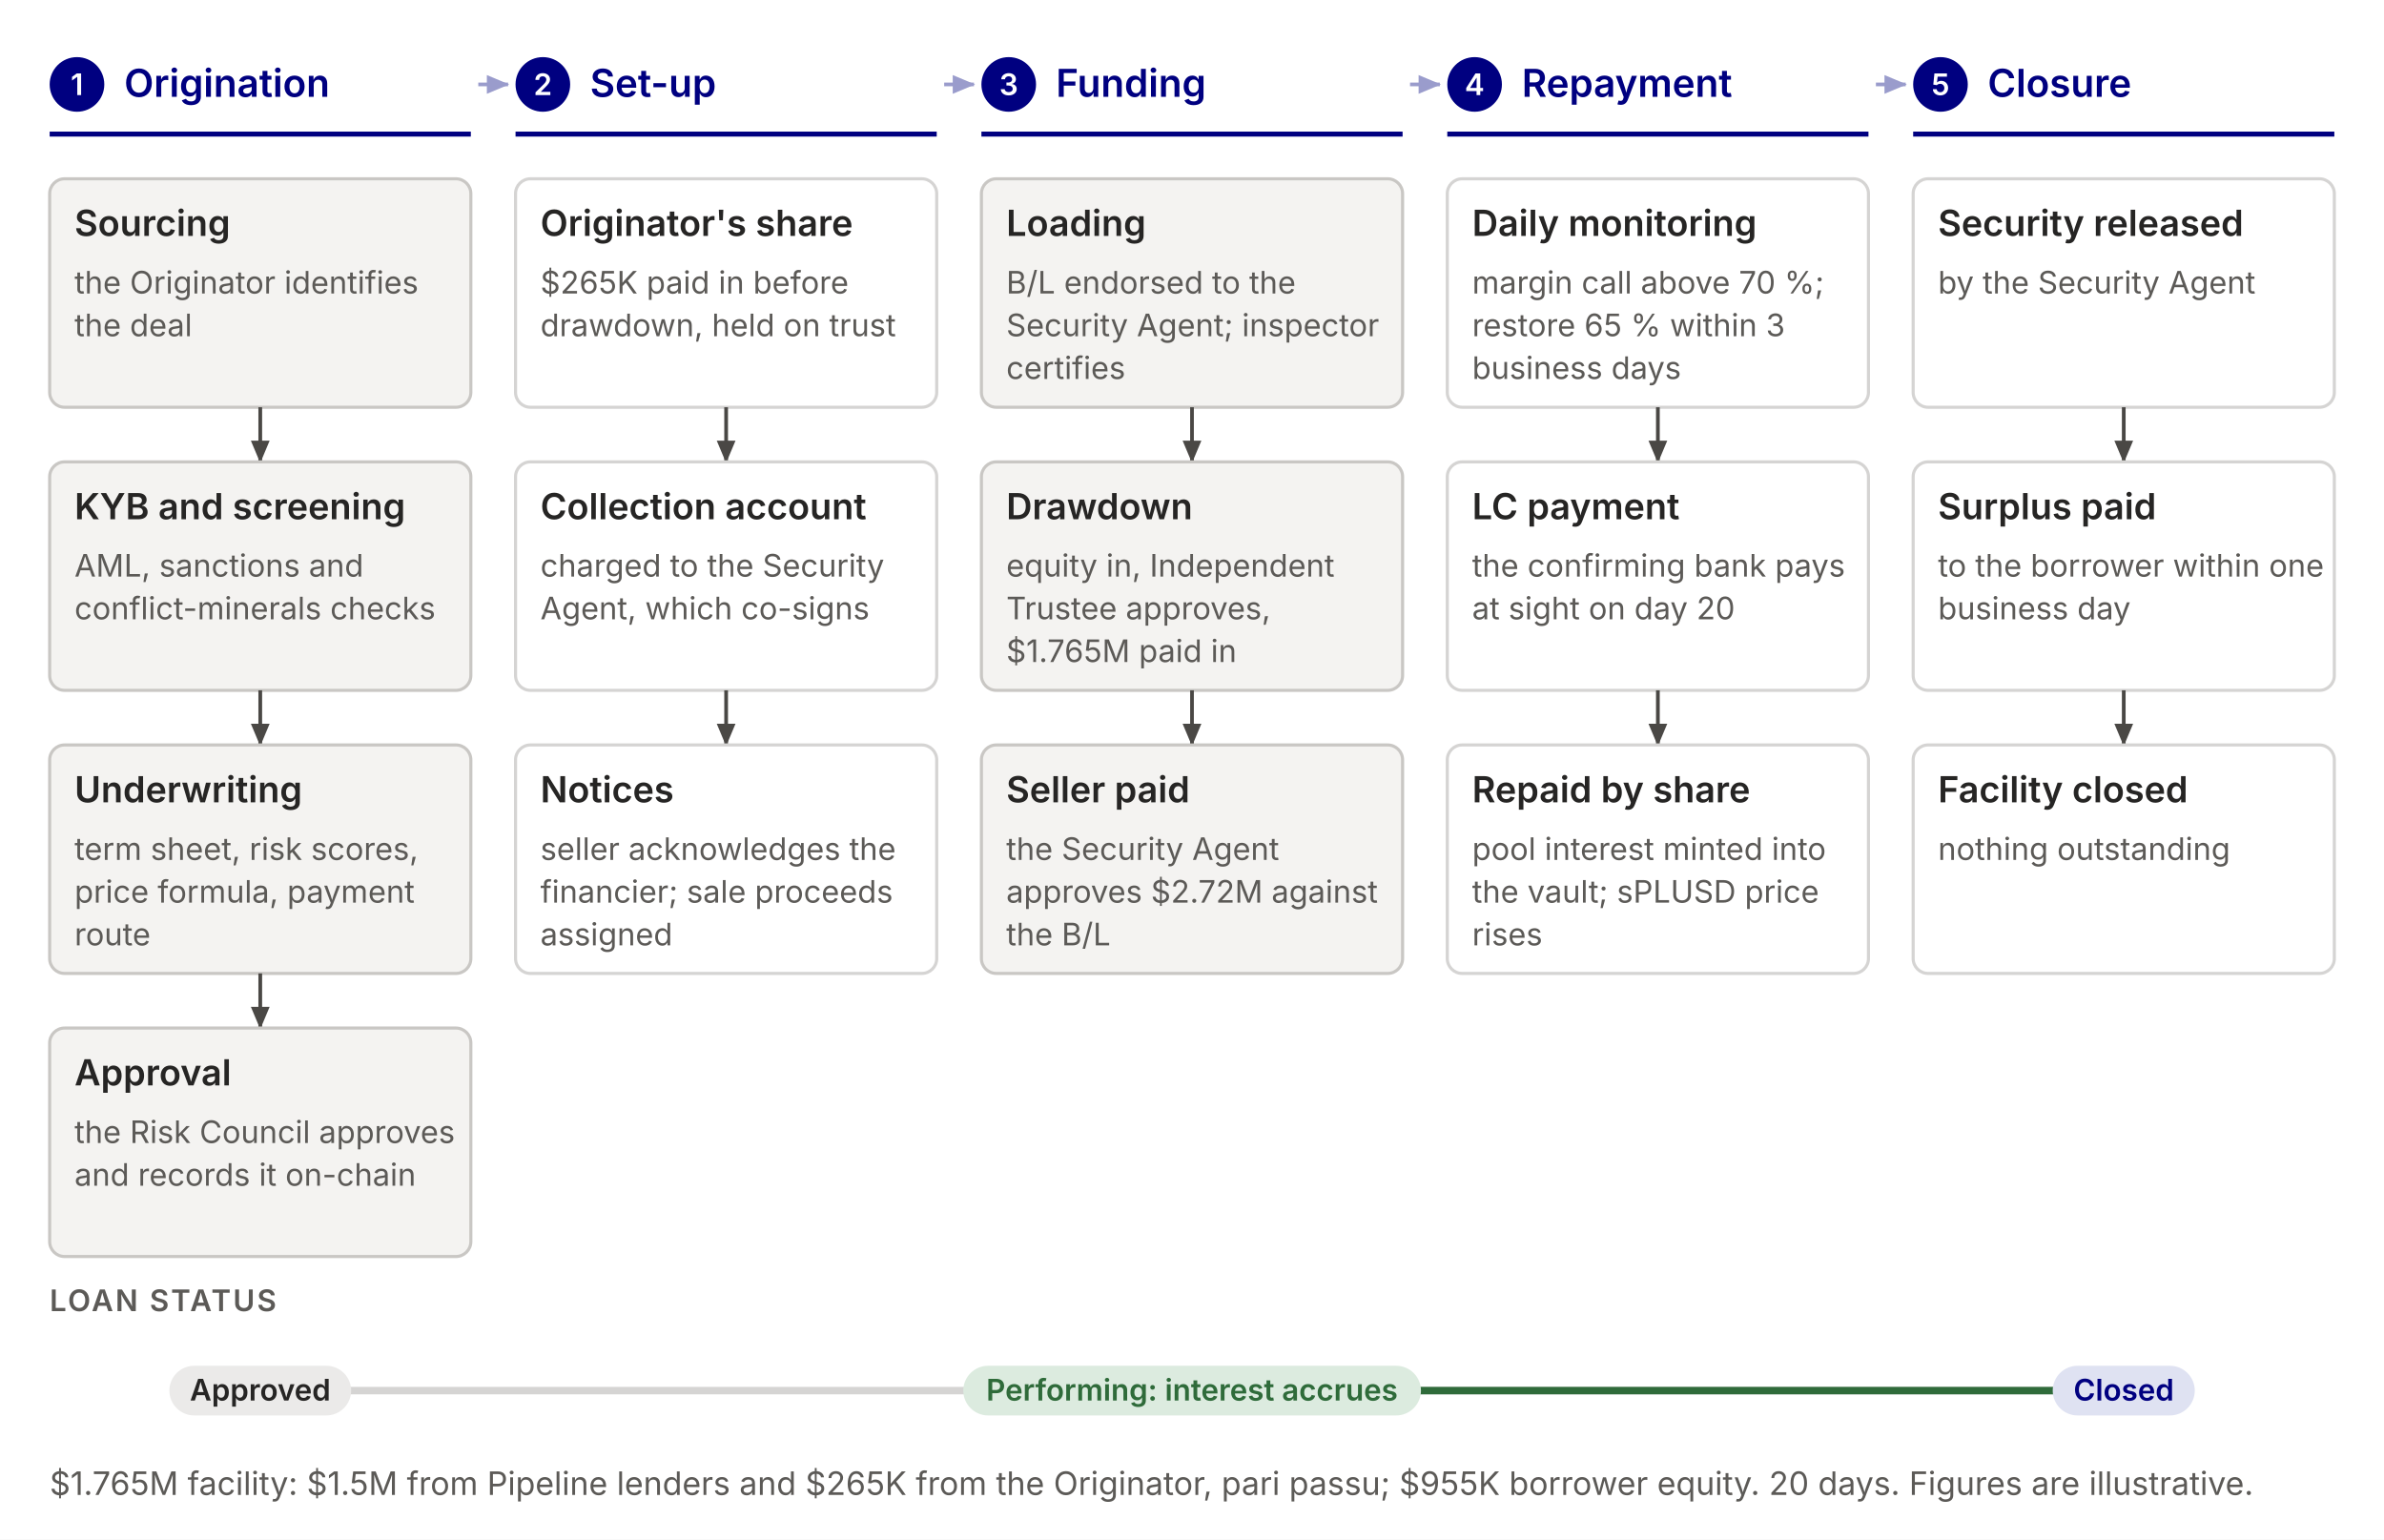
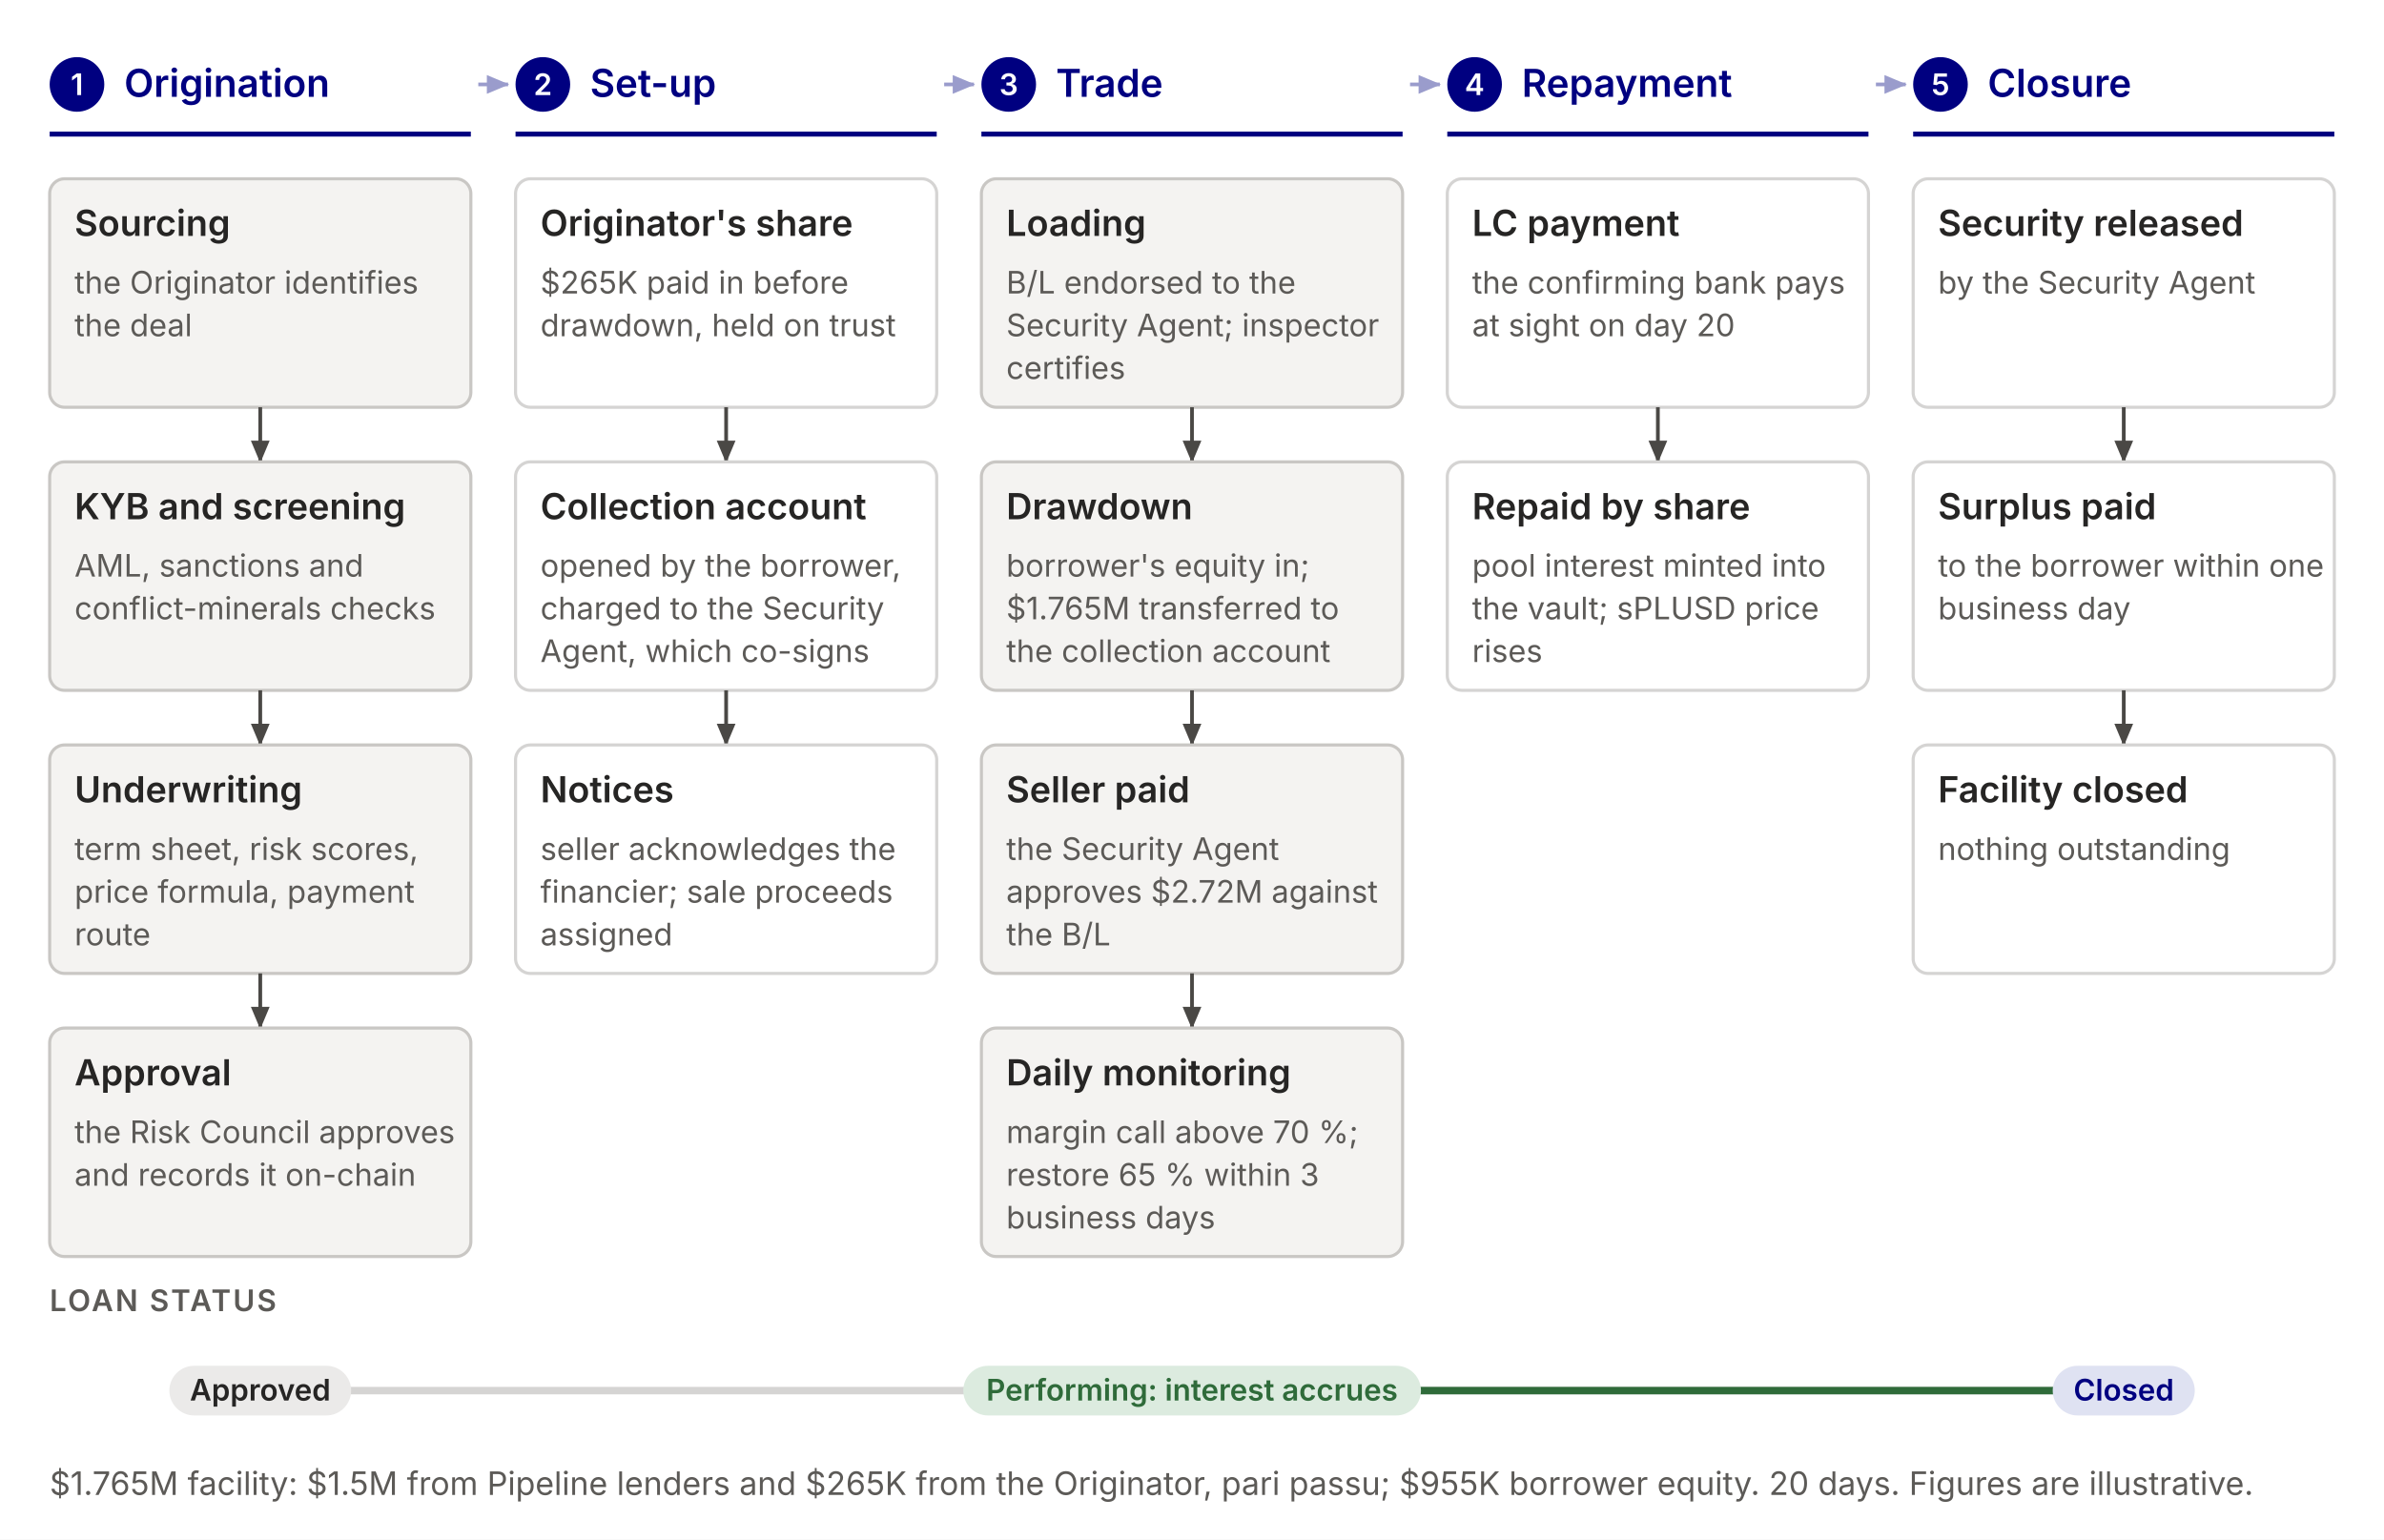
- <svg xmlns="http://www.w3.org/2000/svg" width="960" height="620" viewBox="0 0 960 620" role="img" aria-label="Reference transaction lifecycle: origination, set-up of the collection account and notices, funding against the bills of lading, repayment from the LC with interest minted into the vault, and closure." font-family="Graphik LC, Inter, Helvetica Neue, Helvetica, Arial, sans-serif">
+ <svg xmlns="http://www.w3.org/2000/svg" width="960" height="620" viewBox="0 0 960 620" role="img" aria-label="Reference transaction lifecycle: origination; set-up of the Originator's share, the collection account and notices; the trade: loading, drawdown, payment to the seller and daily monitoring; repayment from the LC with interest minted into the vault; and closure." font-family="Graphik LC, Inter, Helvetica Neue, Helvetica, Arial, sans-serif">
  <defs>
    <marker id="m4a4845" viewBox="0 0 10 10" refX="9.5" refY="5" markerWidth="9" markerHeight="9" markerUnits="userSpaceOnUse" orient="auto-start-reverse">
      <path d="M0 0.8 L10 5 L0 9.2 z" fill="#4a4845" />
    </marker>
    <marker id="m9a9ccc" viewBox="0 0 10 10" refX="9.5" refY="5" markerWidth="9" markerHeight="9" markerUnits="userSpaceOnUse" orient="auto-start-reverse">
      <path d="M0 0.8 L10 5 L0 9.2 z" fill="#9a9ccc" />
    </marker>
  </defs>
  <rect width="960" height="620" fill="#ffffff" />
  <circle cx="31.0" cy="34.0" r="11" fill="#000080" />
  <text x="31.0" y="38.3" font-size="12" fill="#ffffff" font-weight="600" text-anchor="middle">1</text>
  <text x="50.0" y="39.0" font-size="15.5" fill="#000080" font-weight="600">Origination</text>
  <path d="M 192.6 34.0 L 204.6 34.0" fill="none" stroke="#9a9ccc" stroke-width="1.5" marker-end="url(#m9a9ccc)" stroke-linejoin="round" />
  <line x1="20.0" y1="54" x2="189.6" y2="54" stroke="#000080" stroke-width="2" />
  <rect x="20.0" y="72.0" width="169.6" height="92.0" rx="6" fill="#f4f3f1" stroke="#c9c7c4" stroke-width="1.25" />
  <text x="30.0" y="95.0" font-size="14.5" fill="#262524" font-weight="600">Sourcing</text>
  <text x="30.0" y="118.2" font-size="12.5" fill="#5c5a57">the Originator identifies</text>
  <text x="30.0" y="135.4" font-size="12.5" fill="#5c5a57">the deal</text>
  <path d="M 104.8 164.0 L 104.8 186.0" fill="none" stroke="#4a4845" stroke-width="1.5" marker-end="url(#m4a4845)" stroke-linejoin="round" />
  <rect x="20.0" y="186.0" width="169.6" height="92.0" rx="6" fill="#f4f3f1" stroke="#c9c7c4" stroke-width="1.25" />
  <text x="30.0" y="209.1" font-size="14.5" fill="#262524" font-weight="600">KYB and screening</text>
  <text x="30.0" y="232.2" font-size="12.5" fill="#5c5a57">AML, sanctions and</text>
  <text x="30.0" y="249.4" font-size="12.5" fill="#5c5a57">conflict-minerals checks</text>
  <path d="M 104.8 278.0 L 104.8 300.0" fill="none" stroke="#4a4845" stroke-width="1.5" marker-end="url(#m4a4845)" stroke-linejoin="round" />
  <rect x="20.0" y="300.0" width="169.6" height="92.0" rx="6" fill="#f4f3f1" stroke="#c9c7c4" stroke-width="1.25" />
  <text x="30.0" y="323.1" font-size="14.5" fill="#262524" font-weight="600">Underwriting</text>
  <text x="30.0" y="346.3" font-size="12.5" fill="#5c5a57">term sheet, risk scores,</text>
  <text x="30.0" y="363.5" font-size="12.5" fill="#5c5a57">price formula, payment</text>
  <text x="30.0" y="380.7" font-size="12.5" fill="#5c5a57">route</text>
  <path d="M 104.8 392.0 L 104.8 414.0" fill="none" stroke="#4a4845" stroke-width="1.5" marker-end="url(#m4a4845)" stroke-linejoin="round" />
  <rect x="20.0" y="414.0" width="169.6" height="92.0" rx="6" fill="#f4f3f1" stroke="#c9c7c4" stroke-width="1.25" />
  <text x="30.0" y="437.1" font-size="14.5" fill="#262524" font-weight="600">Approval</text>
  <text x="30.0" y="460.3" font-size="12.5" fill="#5c5a57">the Risk Council approves</text>
  <text x="30.0" y="477.5" font-size="12.5" fill="#5c5a57">and records it on-chain</text>
  <circle cx="218.6" cy="34.0" r="11" fill="#000080" />
  <text x="218.6" y="38.3" font-size="12" fill="#ffffff" font-weight="600" text-anchor="middle">2</text>
  <text x="237.6" y="39.0" font-size="15.5" fill="#000080" font-weight="600">Set-up</text>
  <path d="M 380.2 34.0 L 392.2 34.0" fill="none" stroke="#9a9ccc" stroke-width="1.5" marker-end="url(#m9a9ccc)" stroke-linejoin="round" />
  <line x1="207.6" y1="54" x2="377.2" y2="54" stroke="#000080" stroke-width="2" />
  <rect x="207.6" y="72.0" width="169.6" height="92.0" rx="6" fill="#ffffff" stroke="#d5d4d3" stroke-width="1.25" />
  <text x="217.6" y="95.0" font-size="14.5" fill="#262524" font-weight="600">Originator's share</text>
  <text x="217.6" y="118.2" font-size="12.5" fill="#5c5a57">$265K paid in before</text>
  <text x="217.6" y="135.4" font-size="12.5" fill="#5c5a57">drawdown, held on trust</text>
  <path d="M 292.4 164.0 L 292.4 186.0" fill="none" stroke="#4a4845" stroke-width="1.5" marker-end="url(#m4a4845)" stroke-linejoin="round" />
  <rect x="207.6" y="186.0" width="169.6" height="92.0" rx="6" fill="#ffffff" stroke="#d5d4d3" stroke-width="1.25" />
  <text x="217.6" y="209.1" font-size="14.5" fill="#262524" font-weight="600">Collection account</text>
-   <text x="217.6" y="232.2" font-size="12.5" fill="#5c5a57">charged to the Security</text>
-   <text x="217.6" y="249.4" font-size="12.5" fill="#5c5a57">Agent, which co-signs</text>
+   <text x="217.6" y="232.2" font-size="12.5" fill="#5c5a57">opened by the borrower,</text>
+   <text x="217.6" y="249.4" font-size="12.5" fill="#5c5a57">charged to the Security</text>
+   <text x="217.6" y="266.6" font-size="12.5" fill="#5c5a57">Agent, which co-signs</text>
  <path d="M 292.4 278.0 L 292.4 300.0" fill="none" stroke="#4a4845" stroke-width="1.5" marker-end="url(#m4a4845)" stroke-linejoin="round" />
  <rect x="207.6" y="300.0" width="169.6" height="92.0" rx="6" fill="#ffffff" stroke="#d5d4d3" stroke-width="1.25" />
  <text x="217.6" y="323.1" font-size="14.5" fill="#262524" font-weight="600">Notices</text>
  <text x="217.6" y="346.3" font-size="12.5" fill="#5c5a57">seller acknowledges the</text>
  <text x="217.6" y="363.5" font-size="12.5" fill="#5c5a57">financier; sale proceeds</text>
  <text x="217.6" y="380.7" font-size="12.5" fill="#5c5a57">assigned</text>
  <circle cx="406.2" cy="34.0" r="11" fill="#000080" />
  <text x="406.2" y="38.3" font-size="12" fill="#ffffff" font-weight="600" text-anchor="middle">3</text>
-   <text x="425.2" y="39.0" font-size="15.5" fill="#000080" font-weight="600">Funding</text>
+   <text x="425.2" y="39.0" font-size="15.5" fill="#000080" font-weight="600">Trade</text>
  <path d="M 567.8 34.0 L 579.8 34.0" fill="none" stroke="#9a9ccc" stroke-width="1.5" marker-end="url(#m9a9ccc)" stroke-linejoin="round" />
  <line x1="395.2" y1="54" x2="564.8" y2="54" stroke="#000080" stroke-width="2" />
  <rect x="395.2" y="72.0" width="169.6" height="92.0" rx="6" fill="#f4f3f1" stroke="#c9c7c4" stroke-width="1.25" />
  <text x="405.2" y="95.0" font-size="14.5" fill="#262524" font-weight="600">Loading</text>
  <text x="405.2" y="118.2" font-size="12.5" fill="#5c5a57">B/L endorsed to the</text>
  <text x="405.2" y="135.4" font-size="12.5" fill="#5c5a57">Security Agent; inspector</text>
  <text x="405.2" y="152.6" font-size="12.5" fill="#5c5a57">certifies</text>
  <path d="M 480.0 164.0 L 480.0 186.0" fill="none" stroke="#4a4845" stroke-width="1.5" marker-end="url(#m4a4845)" stroke-linejoin="round" />
  <rect x="395.2" y="186.0" width="169.6" height="92.0" rx="6" fill="#f4f3f1" stroke="#c9c7c4" stroke-width="1.25" />
  <text x="405.2" y="209.1" font-size="14.5" fill="#262524" font-weight="600">Drawdown</text>
-   <text x="405.2" y="232.2" font-size="12.5" fill="#5c5a57">equity in, Independent</text>
-   <text x="405.2" y="249.4" font-size="12.5" fill="#5c5a57">Trustee approves,</text>
-   <text x="405.2" y="266.6" font-size="12.5" fill="#5c5a57">$1.765M paid in</text>
+   <text x="405.2" y="232.2" font-size="12.5" fill="#5c5a57">borrower's equity in;</text>
+   <text x="405.2" y="249.4" font-size="12.5" fill="#5c5a57">$1.765M transferred to</text>
+   <text x="405.2" y="266.6" font-size="12.5" fill="#5c5a57">the collection account</text>
  <path d="M 480.0 278.0 L 480.0 300.0" fill="none" stroke="#4a4845" stroke-width="1.5" marker-end="url(#m4a4845)" stroke-linejoin="round" />
  <rect x="395.2" y="300.0" width="169.6" height="92.0" rx="6" fill="#f4f3f1" stroke="#c9c7c4" stroke-width="1.25" />
  <text x="405.2" y="323.1" font-size="14.5" fill="#262524" font-weight="600">Seller paid</text>
  <text x="405.2" y="346.3" font-size="12.5" fill="#5c5a57">the Security Agent</text>
  <text x="405.2" y="363.5" font-size="12.5" fill="#5c5a57">approves $2.72M against</text>
  <text x="405.2" y="380.7" font-size="12.5" fill="#5c5a57">the B/L</text>
+   <path d="M 480.0 392.0 L 480.0 414.0" fill="none" stroke="#4a4845" stroke-width="1.5" marker-end="url(#m4a4845)" stroke-linejoin="round" />
+   <rect x="395.2" y="414.0" width="169.6" height="92.0" rx="6" fill="#f4f3f1" stroke="#c9c7c4" stroke-width="1.25" />
+   <text x="405.2" y="437.1" font-size="14.5" fill="#262524" font-weight="600">Daily monitoring</text>
+   <text x="405.2" y="460.3" font-size="12.5" fill="#5c5a57">margin call above 70 %;</text>
+   <text x="405.2" y="477.5" font-size="12.5" fill="#5c5a57">restore 65 % within 3</text>
+   <text x="405.2" y="494.7" font-size="12.5" fill="#5c5a57">business days</text>
  <circle cx="593.8" cy="34.0" r="11" fill="#000080" />
  <text x="593.8" y="38.3" font-size="12" fill="#ffffff" font-weight="600" text-anchor="middle">4</text>
  <text x="612.8" y="39.0" font-size="15.5" fill="#000080" font-weight="600">Repayment</text>
  <path d="M 755.4 34.0 L 767.4 34.0" fill="none" stroke="#9a9ccc" stroke-width="1.5" marker-end="url(#m9a9ccc)" stroke-linejoin="round" />
  <line x1="582.8" y1="54" x2="752.4" y2="54" stroke="#000080" stroke-width="2" />
  <rect x="582.8" y="72.0" width="169.6" height="92.0" rx="6" fill="#ffffff" stroke="#d5d4d3" stroke-width="1.25" />
-   <text x="592.8" y="95.0" font-size="14.5" fill="#262524" font-weight="600">Daily monitoring</text>
-   <text x="592.8" y="118.2" font-size="12.5" fill="#5c5a57">margin call above 70 %;</text>
-   <text x="592.8" y="135.4" font-size="12.5" fill="#5c5a57">restore 65 % within 3</text>
-   <text x="592.8" y="152.6" font-size="12.5" fill="#5c5a57">business days</text>
+   <text x="592.8" y="95.0" font-size="14.5" fill="#262524" font-weight="600">LC payment</text>
+   <text x="592.8" y="118.2" font-size="12.5" fill="#5c5a57">the confirming bank pays</text>
+   <text x="592.8" y="135.4" font-size="12.5" fill="#5c5a57">at sight on day 20</text>
  <path d="M 667.6 164.0 L 667.6 186.0" fill="none" stroke="#4a4845" stroke-width="1.5" marker-end="url(#m4a4845)" stroke-linejoin="round" />
  <rect x="582.8" y="186.0" width="169.6" height="92.0" rx="6" fill="#ffffff" stroke="#d5d4d3" stroke-width="1.25" />
-   <text x="592.8" y="209.1" font-size="14.5" fill="#262524" font-weight="600">LC payment</text>
-   <text x="592.8" y="232.2" font-size="12.5" fill="#5c5a57">the confirming bank pays</text>
-   <text x="592.8" y="249.4" font-size="12.5" fill="#5c5a57">at sight on day 20</text>
-   <path d="M 667.6 278.0 L 667.6 300.0" fill="none" stroke="#4a4845" stroke-width="1.5" marker-end="url(#m4a4845)" stroke-linejoin="round" />
-   <rect x="582.8" y="300.0" width="169.6" height="92.0" rx="6" fill="#ffffff" stroke="#d5d4d3" stroke-width="1.25" />
-   <text x="592.8" y="323.1" font-size="14.5" fill="#262524" font-weight="600">Repaid by share</text>
-   <text x="592.8" y="346.3" font-size="12.5" fill="#5c5a57">pool interest minted into</text>
-   <text x="592.8" y="363.5" font-size="12.5" fill="#5c5a57">the vault; sPLUSD price</text>
-   <text x="592.8" y="380.7" font-size="12.5" fill="#5c5a57">rises</text>
+   <text x="592.8" y="209.1" font-size="14.5" fill="#262524" font-weight="600">Repaid by share</text>
+   <text x="592.8" y="232.2" font-size="12.5" fill="#5c5a57">pool interest minted into</text>
+   <text x="592.8" y="249.4" font-size="12.5" fill="#5c5a57">the vault; sPLUSD price</text>
+   <text x="592.8" y="266.6" font-size="12.5" fill="#5c5a57">rises</text>
  <circle cx="781.4" cy="34.0" r="11" fill="#000080" />
  <text x="781.4" y="38.3" font-size="12" fill="#ffffff" font-weight="600" text-anchor="middle">5</text>
  <text x="800.4" y="39.0" font-size="15.5" fill="#000080" font-weight="600">Closure</text>
  <line x1="770.4" y1="54" x2="940.0" y2="54" stroke="#000080" stroke-width="2" />
  <rect x="770.4" y="72.0" width="169.6" height="92.0" rx="6" fill="#ffffff" stroke="#d5d4d3" stroke-width="1.25" />
  <text x="780.4" y="95.0" font-size="14.5" fill="#262524" font-weight="600">Security released</text>
  <text x="780.4" y="118.2" font-size="12.5" fill="#5c5a57">by the Security Agent</text>
  <path d="M 855.2 164.0 L 855.2 186.0" fill="none" stroke="#4a4845" stroke-width="1.5" marker-end="url(#m4a4845)" stroke-linejoin="round" />
  <rect x="770.4" y="186.0" width="169.6" height="92.0" rx="6" fill="#ffffff" stroke="#d5d4d3" stroke-width="1.25" />
  <text x="780.4" y="209.1" font-size="14.5" fill="#262524" font-weight="600">Surplus paid</text>
  <text x="780.4" y="232.2" font-size="12.5" fill="#5c5a57">to the borrower within one</text>
  <text x="780.4" y="249.4" font-size="12.5" fill="#5c5a57">business day</text>
  <path d="M 855.2 278.0 L 855.2 300.0" fill="none" stroke="#4a4845" stroke-width="1.5" marker-end="url(#m4a4845)" stroke-linejoin="round" />
  <rect x="770.4" y="300.0" width="169.6" height="92.0" rx="6" fill="#ffffff" stroke="#d5d4d3" stroke-width="1.25" />
  <text x="780.4" y="323.1" font-size="14.5" fill="#262524" font-weight="600">Facility closed</text>
  <text x="780.4" y="346.3" font-size="12.5" fill="#5c5a57">nothing outstanding</text>
  <text x="20.0" y="528.0" font-size="12" fill="#5c5a57" font-weight="600" letter-spacing="0.84">LOAN STATUS</text>
  <line x1="104.8" y1="560" x2="855.2" y2="560" stroke="#d5d4d3" stroke-width="3" />
  <line x1="480.0" y1="560" x2="855.2" y2="560" stroke="#2f6b3a" stroke-width="3" />
  <rect x="68.2" y="550.0" width="73.2" height="20.0" rx="10" fill="#ebeae9" stroke="#ebeae9" stroke-width="0" />
  <text x="104.8" y="564.0" font-size="12" fill="#262524" font-weight="600" text-anchor="middle">Approved</text>
  <rect x="387.9" y="550.0" width="184.3" height="20.0" rx="10" fill="#dcebdf" stroke="#dcebdf" stroke-width="0" />
  <text x="480.0" y="564.0" font-size="12" fill="#2f6b3a" font-weight="600" text-anchor="middle">Performing: interest accrues</text>
  <rect x="826.6" y="550.0" width="57.2" height="20.0" rx="10" fill="#dfe2f2" stroke="#dfe2f2" stroke-width="0" />
  <text x="855.2" y="564.0" font-size="12" fill="#000080" font-weight="600" text-anchor="middle">Closed</text>
  <text x="20.0" y="602.0" font-size="13" fill="#5c5a57">$1.765M facility: $1.5M from Pipeline lenders and $265K from the Originator, pari passu; $955K borrower equity. 20 days. Figures are illustrative.</text>
</svg>
